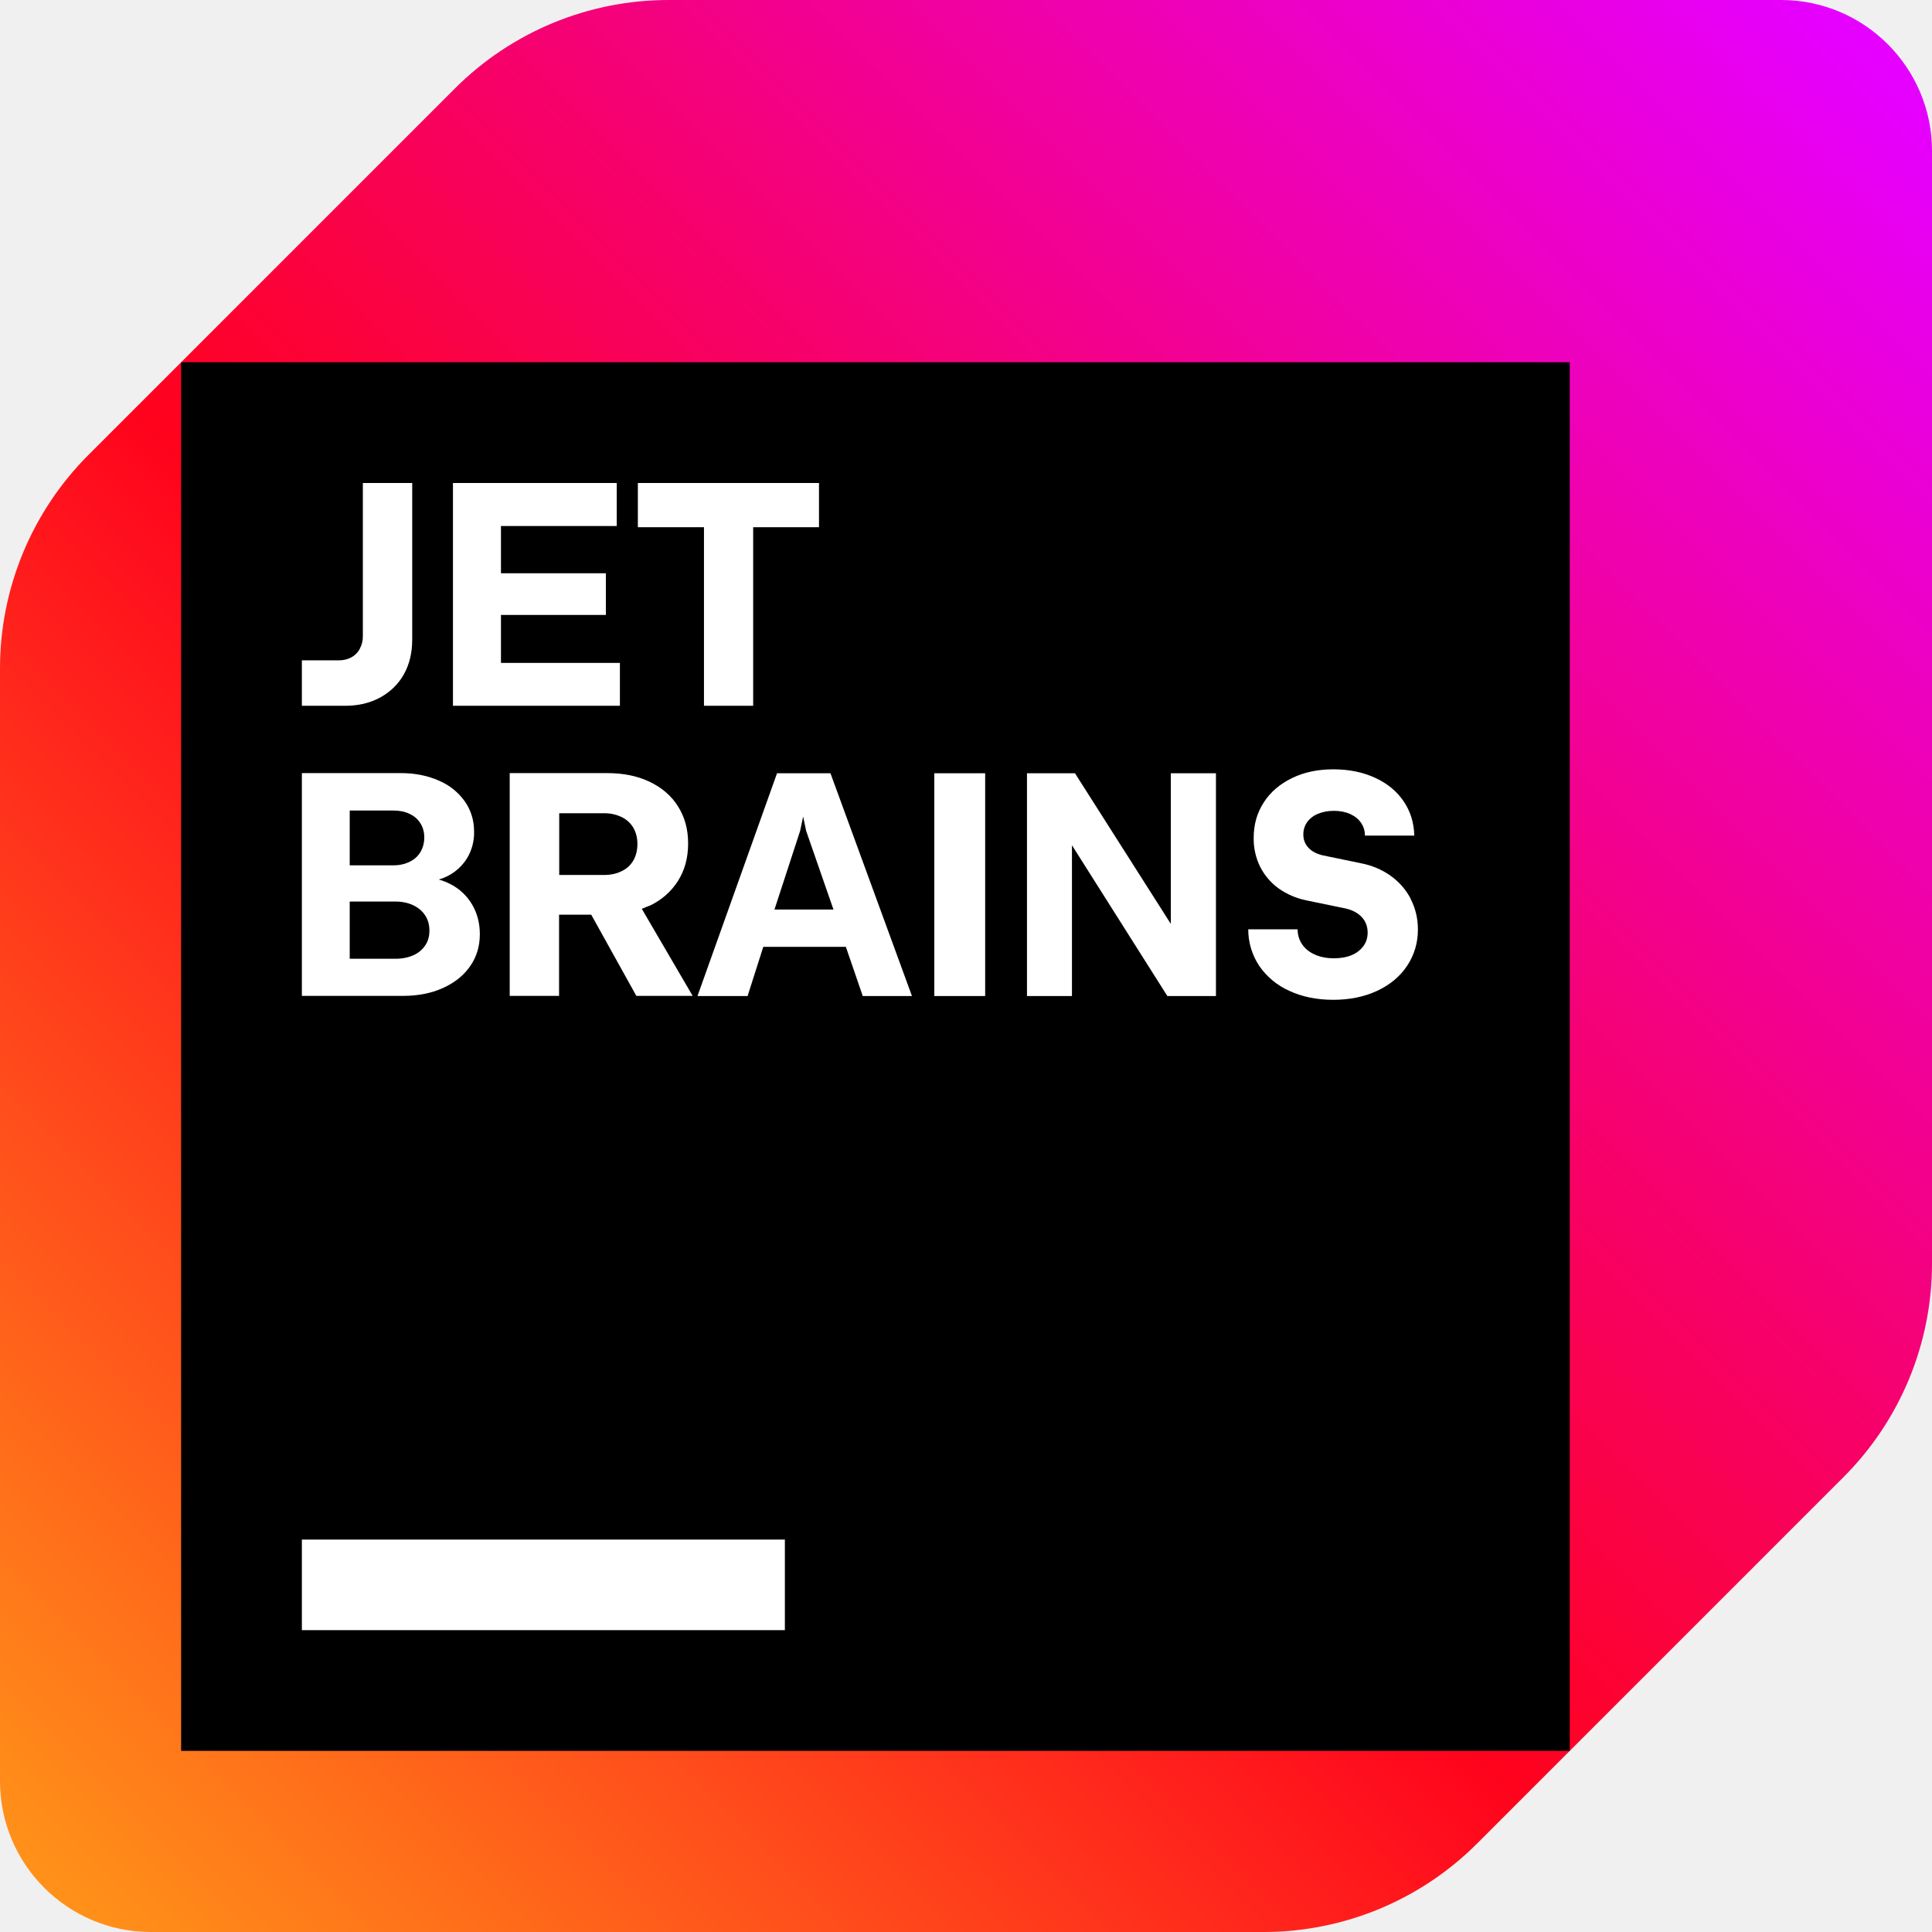
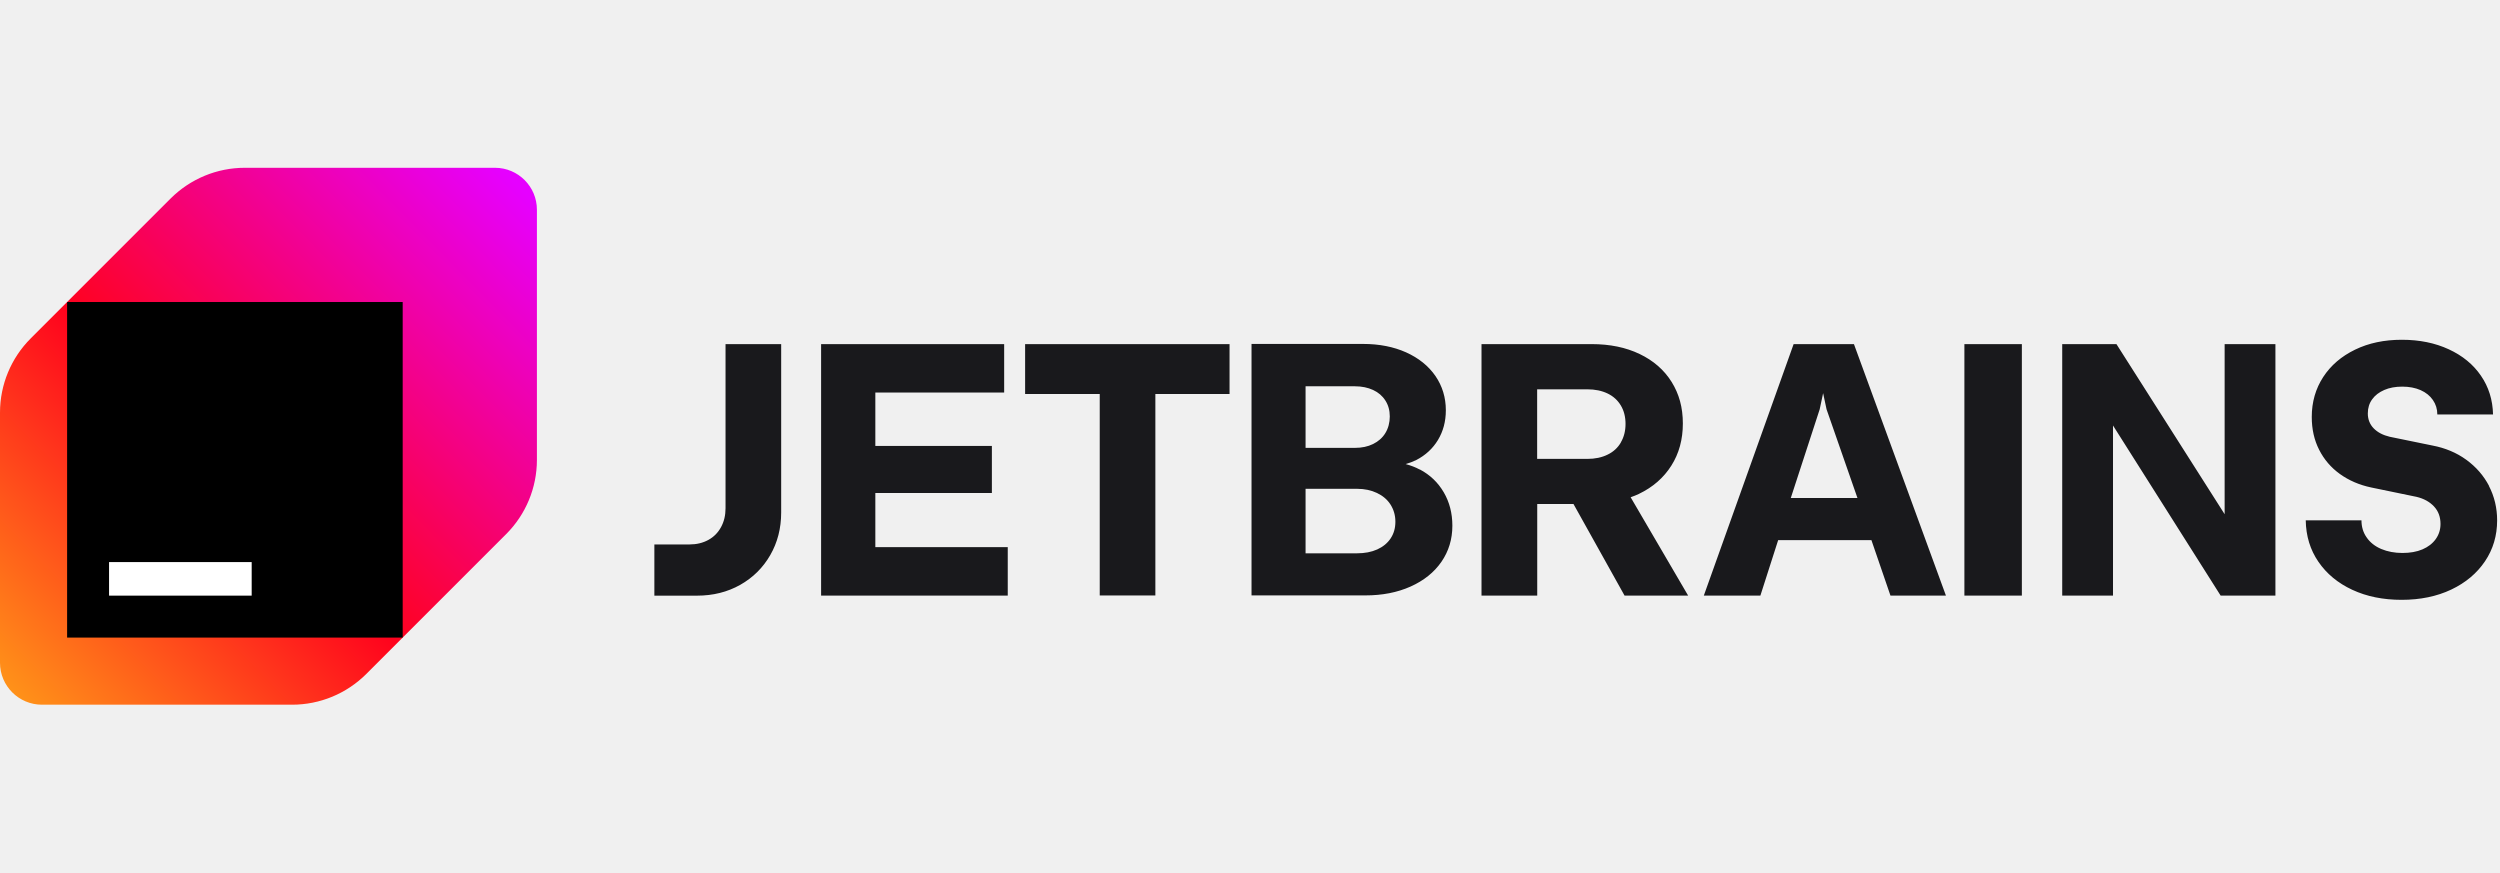
- <svg xmlns="http://www.w3.org/2000/svg" width="52" height="52" viewBox="0 0 64 64" fill="none">
+ <svg xmlns="http://www.w3.org/2000/svg" width="149" height="52" viewBox="0 0 149 32" fill="none">
+   <path d="M43.242 20.293C43.242 20.716 43.153 21.09 42.973 21.418C42.794 21.747 42.545 22.001 42.217 22.18C41.888 22.359 41.519 22.449 41.096 22.449H39V25.501H41.539C42.495 25.501 43.352 25.287 44.114 24.859C44.875 24.43 45.473 23.838 45.906 23.086C46.339 22.334 46.558 21.488 46.558 20.542V10.509H43.242V20.293ZM52.17 19.382H59.116V16.578H52.17V13.397H59.848V10.509H48.938V25.496H60.062V22.608H52.17V19.387V19.382ZM61.102 13.481H65.544V25.491H68.86V13.481H73.281V10.509H61.097V13.486L61.102 13.481ZM84.614 17.983C84.355 17.843 84.071 17.739 83.777 17.659C84.001 17.594 84.215 17.515 84.415 17.415C84.962 17.131 85.395 16.733 85.704 16.22C86.013 15.707 86.172 15.12 86.172 14.452C86.172 13.691 85.963 13.008 85.55 12.406C85.136 11.809 84.554 11.34 83.807 11.002C83.06 10.668 82.204 10.499 81.248 10.499H74.591V25.486H81.377C82.383 25.486 83.279 25.312 84.071 24.958C84.858 24.605 85.47 24.117 85.908 23.485C86.341 22.857 86.561 22.14 86.561 21.334C86.561 20.592 86.391 19.929 86.048 19.342C85.704 18.754 85.231 18.301 84.619 17.978L84.614 17.983ZM77.812 13.023H80.755C81.163 13.023 81.522 13.098 81.835 13.242C82.149 13.387 82.393 13.596 82.567 13.87C82.742 14.139 82.831 14.457 82.831 14.821C82.831 15.184 82.742 15.528 82.567 15.812C82.393 16.096 82.149 16.31 81.835 16.464C81.522 16.618 81.163 16.693 80.755 16.693H77.812V13.018V13.023ZM82.881 22.09C82.692 22.374 82.423 22.593 82.079 22.748C81.731 22.902 81.338 22.977 80.884 22.977H77.812V19.133H80.884C81.328 19.133 81.721 19.217 82.069 19.382C82.413 19.546 82.687 19.775 82.876 20.074C83.065 20.373 83.165 20.711 83.165 21.095C83.165 21.478 83.07 21.806 82.881 22.09ZM97.679 19.436C98.51 19.038 99.153 18.476 99.611 17.753C100.069 17.032 100.298 16.195 100.298 15.239C100.298 14.283 100.074 13.476 99.626 12.759C99.178 12.043 98.54 11.49 97.719 11.097C96.897 10.703 95.946 10.509 94.861 10.509H88.298V25.496H91.619V20.039H93.78L96.823 25.496H100.612L97.186 19.636C97.355 19.576 97.525 19.511 97.684 19.436H97.679ZM96.603 16.374C96.419 16.688 96.155 16.932 95.812 17.096C95.468 17.266 95.065 17.35 94.602 17.35H91.614V13.203H94.602C95.065 13.203 95.468 13.287 95.812 13.452C96.155 13.616 96.419 13.86 96.603 14.169C96.788 14.477 96.882 14.846 96.882 15.264C96.882 15.682 96.788 16.051 96.603 16.364V16.374ZM106.9 10.509L101.548 25.496H104.919L105.979 22.19H111.536L112.671 25.496H115.977L110.495 10.509H106.9ZM106.731 19.68L108.454 14.393L108.658 13.432L108.862 14.393L110.704 19.68H106.731ZM117.078 25.496H120.503V10.509H117.078V25.496ZM132.588 20.646L126.14 10.509H122.908V25.496H125.935V15.359L132.349 25.496H135.615V10.509H132.588V20.646ZM148.351 18.968C148.028 18.346 147.57 17.823 146.987 17.4C146.405 16.977 145.732 16.698 144.976 16.554L142.426 16.031C142.028 15.936 141.709 15.772 141.475 15.533C141.241 15.294 141.122 14.995 141.122 14.642C141.122 14.318 141.206 14.039 141.381 13.8C141.55 13.561 141.794 13.377 142.103 13.242C142.411 13.108 142.77 13.043 143.178 13.043C143.586 13.043 143.955 13.113 144.269 13.252C144.582 13.392 144.826 13.586 145 13.84C145.175 14.094 145.264 14.378 145.264 14.701H148.585C148.566 13.83 148.322 13.058 147.863 12.391C147.405 11.719 146.763 11.196 145.947 10.818C145.13 10.439 144.194 10.25 143.148 10.25C142.103 10.25 141.177 10.444 140.365 10.838C139.553 11.231 138.916 11.774 138.463 12.471C138.01 13.168 137.781 13.959 137.781 14.851C137.781 15.573 137.925 16.225 138.219 16.802C138.513 17.385 138.926 17.868 139.459 18.251C139.996 18.635 140.614 18.904 141.321 19.053L144.02 19.611C144.463 19.715 144.811 19.91 145.07 20.188C145.329 20.467 145.454 20.811 145.454 21.229C145.454 21.563 145.359 21.866 145.17 22.13C144.981 22.394 144.717 22.598 144.378 22.743C144.04 22.887 143.641 22.957 143.183 22.957C142.725 22.957 142.292 22.877 141.918 22.718C141.545 22.558 141.256 22.329 141.052 22.031C140.843 21.737 140.743 21.393 140.743 21.01H137.422C137.437 21.946 137.686 22.767 138.179 23.485C138.667 24.197 139.339 24.754 140.196 25.152C141.052 25.551 142.033 25.75 143.138 25.75C144.244 25.75 145.239 25.546 146.096 25.138C146.957 24.729 147.624 24.167 148.107 23.45C148.59 22.733 148.829 21.921 148.829 21.015C148.829 20.273 148.665 19.591 148.341 18.963L148.351 18.968Z" fill="#19191C" />
+   <path d="M10.17 1.83L1.83 10.17C0.66 11.34 0 12.93 0 14.59V29.5C0 30.88 1.12 32 2.5 32H17.41C19.07 32 20.655 31.34 21.83 30.17L30.17 21.83C31.34 20.66 32 19.07 32 17.41V2.5C32 1.12 30.88 0 29.5 0H14.59C12.93 0 11.345 0.66 10.17 1.83Z" fill="url(#paint0_linear_10685_35838)" />
+   <path d="M24 8H4V28H24V8Z" fill="black" />
+   <path d="M15 23.5H6.5V25.5H15V23.5Z" fill="white" />
  <defs>
-     <linearGradient id="a" x1="1" x2="62.75" y1="63" y2="1.25" gradientUnits="userSpaceOnUse">
+     <linearGradient id="paint0_linear_10685_35838" x1="0.425" y1="31.36" x2="31.31" y2="0.905" gradientUnits="userSpaceOnUse">
      <stop stop-color="#FF9419" />
-       <stop offset=".43" stop-color="#FF021D" />
-       <stop offset=".99" stop-color="#E600FF" />
+       <stop offset="0.43" stop-color="#FF021D" />
+       <stop offset="0.99" stop-color="#E600FF" />
    </linearGradient>
  </defs>
-   <path fill="url(#a)" d="M22.14 0H59c2.76 0 5 2.24 5 5v36.86c0 2.65-1.055 5.195-2.93 7.07L48.93 61.07A10.003 10.003 0 0 1 41.86 64H5c-2.76 0-5-2.24-5-5V22.14c0-2.65 1.055-5.195 2.93-7.07L15.07 2.93A10.003 10.003 0 0 1 22.14 0Z" />
-   <path fill="#000" d="M52 12H6v46h46V12Z" />
-   <g fill="#fff">
-     <path d="M11.92 21.49a.87.87 0 0 0 .1-.42V16h1.635v5.19c0 .43-.09.815-.275 1.145-.185.33-.45.585-.785.77-.34.185-.725.275-1.16.275H10v-1.505h1.22c.16 0 .3-.035.42-.1s.215-.16.28-.285ZM10 51h16v3H10v-3Zm6.595-30.63h3.475v-1.38h-3.475v-1.565h3.835V16h-5.425v7.38h5.53v-1.42h-3.94v-1.59Zm6.725-2.905h-2.19V16h6v1.465h-2.18v5.915h-1.63v-5.915Z" />
-     <path fill-rule="evenodd" d="M14.935 29.295a2.155 2.155 0 0 0-.4-.16 1.612 1.612 0 0 0 .94-.71 1.64 1.64 0 0 0 .23-.87c0-.375-.1-.71-.305-1.005a2.016 2.016 0 0 0-.86-.69c-.37-.165-.79-.25-1.26-.25H10v7.38h3.345c.495 0 .94-.085 1.325-.26.39-.175.69-.415.905-.725.215-.31.32-.66.32-1.06 0-.365-.085-.69-.255-.98a1.75 1.75 0 0 0-.705-.67Zm-3.35-2.445h1.45c.2 0 .38.035.53.11a.81.81 0 0 1 .36.31c.085.135.13.29.13.47s-.045.35-.13.49-.205.245-.36.32c-.155.075-.33.115-.53.115h-1.45V26.85Zm2.5 4.47a.91.91 0 0 1-.395.325c-.17.075-.365.115-.59.115h-1.515v-1.895H13.1c.22 0 .41.04.585.12.17.08.305.195.4.34.095.145.14.315.14.505s-.045.35-.14.49Zm8.375-2.14c-.225.355-.54.635-.95.83l-.005-.005c-.08.035-.16.07-.245.1l1.685 2.885H21.08l-1.495-2.69H18.52v2.69h-1.635v-7.38h3.23c.535 0 1.005.095 1.41.29.405.195.72.465.94.82.22.355.33.75.33 1.22s-.11.885-.335 1.24Zm-2.465-2.24h-1.47v2.045h1.47c.23 0 .425-.04.595-.125.17-.08.3-.2.39-.355.09-.155.135-.34.135-.545 0-.205-.045-.385-.135-.54a.897.897 0 0 0-.39-.355 1.305 1.305 0 0 0-.595-.125Zm5.745-1.325-2.635 7.38h1.66l.52-1.63h2.735l.56 1.63h1.63l-2.7-7.38h-1.77Zm-.085 4.515.85-2.605.1-.475.1.475.905 2.605h-1.955Z" clip-rule="evenodd" />
-     <path d="M30.95 25.615h1.685v7.38H30.95v-7.38Zm7.835 4.99-3.175-4.99h-1.59v7.38h1.49V28l3.16 4.995h1.61v-7.38h-1.495v4.99Zm7.28-1.595c.285.205.51.46.67.77h-.005c.16.31.24.645.24 1.01 0 .445-.12.845-.355 1.2s-.565.63-.99.83c-.425.2-.915.3-1.46.3-.545 0-1.03-.1-1.45-.295a2.378 2.378 0 0 1-.995-.82 2.169 2.169 0 0 1-.37-1.22h1.635c0 .19.055.36.155.505.1.145.24.255.425.335.18.08.395.12.62.12.225 0 .425-.035.59-.105a.91.91 0 0 0 .39-.3c.095-.13.14-.28.14-.445 0-.2-.065-.375-.19-.51s-.295-.23-.515-.285l-1.33-.275a2.436 2.436 0 0 1-.915-.395c-.26-.19-.465-.43-.61-.715a2.085 2.085 0 0 1-.215-.96c0-.44.11-.83.335-1.175.22-.345.535-.61.935-.805.4-.195.85-.29 1.37-.29.52 0 .98.095 1.38.28.405.185.72.445.945.775.225.33.345.71.355 1.14h-1.635c0-.16-.045-.3-.13-.425s-.205-.22-.36-.29c-.155-.07-.34-.105-.54-.105s-.375.035-.53.1a.822.822 0 0 0-.355.275.69.69 0 0 0-.125.415c0 .175.06.32.175.44.115.12.275.2.47.245l1.255.26c.37.07.7.21.99.415Z" />
-   </g>
</svg>
